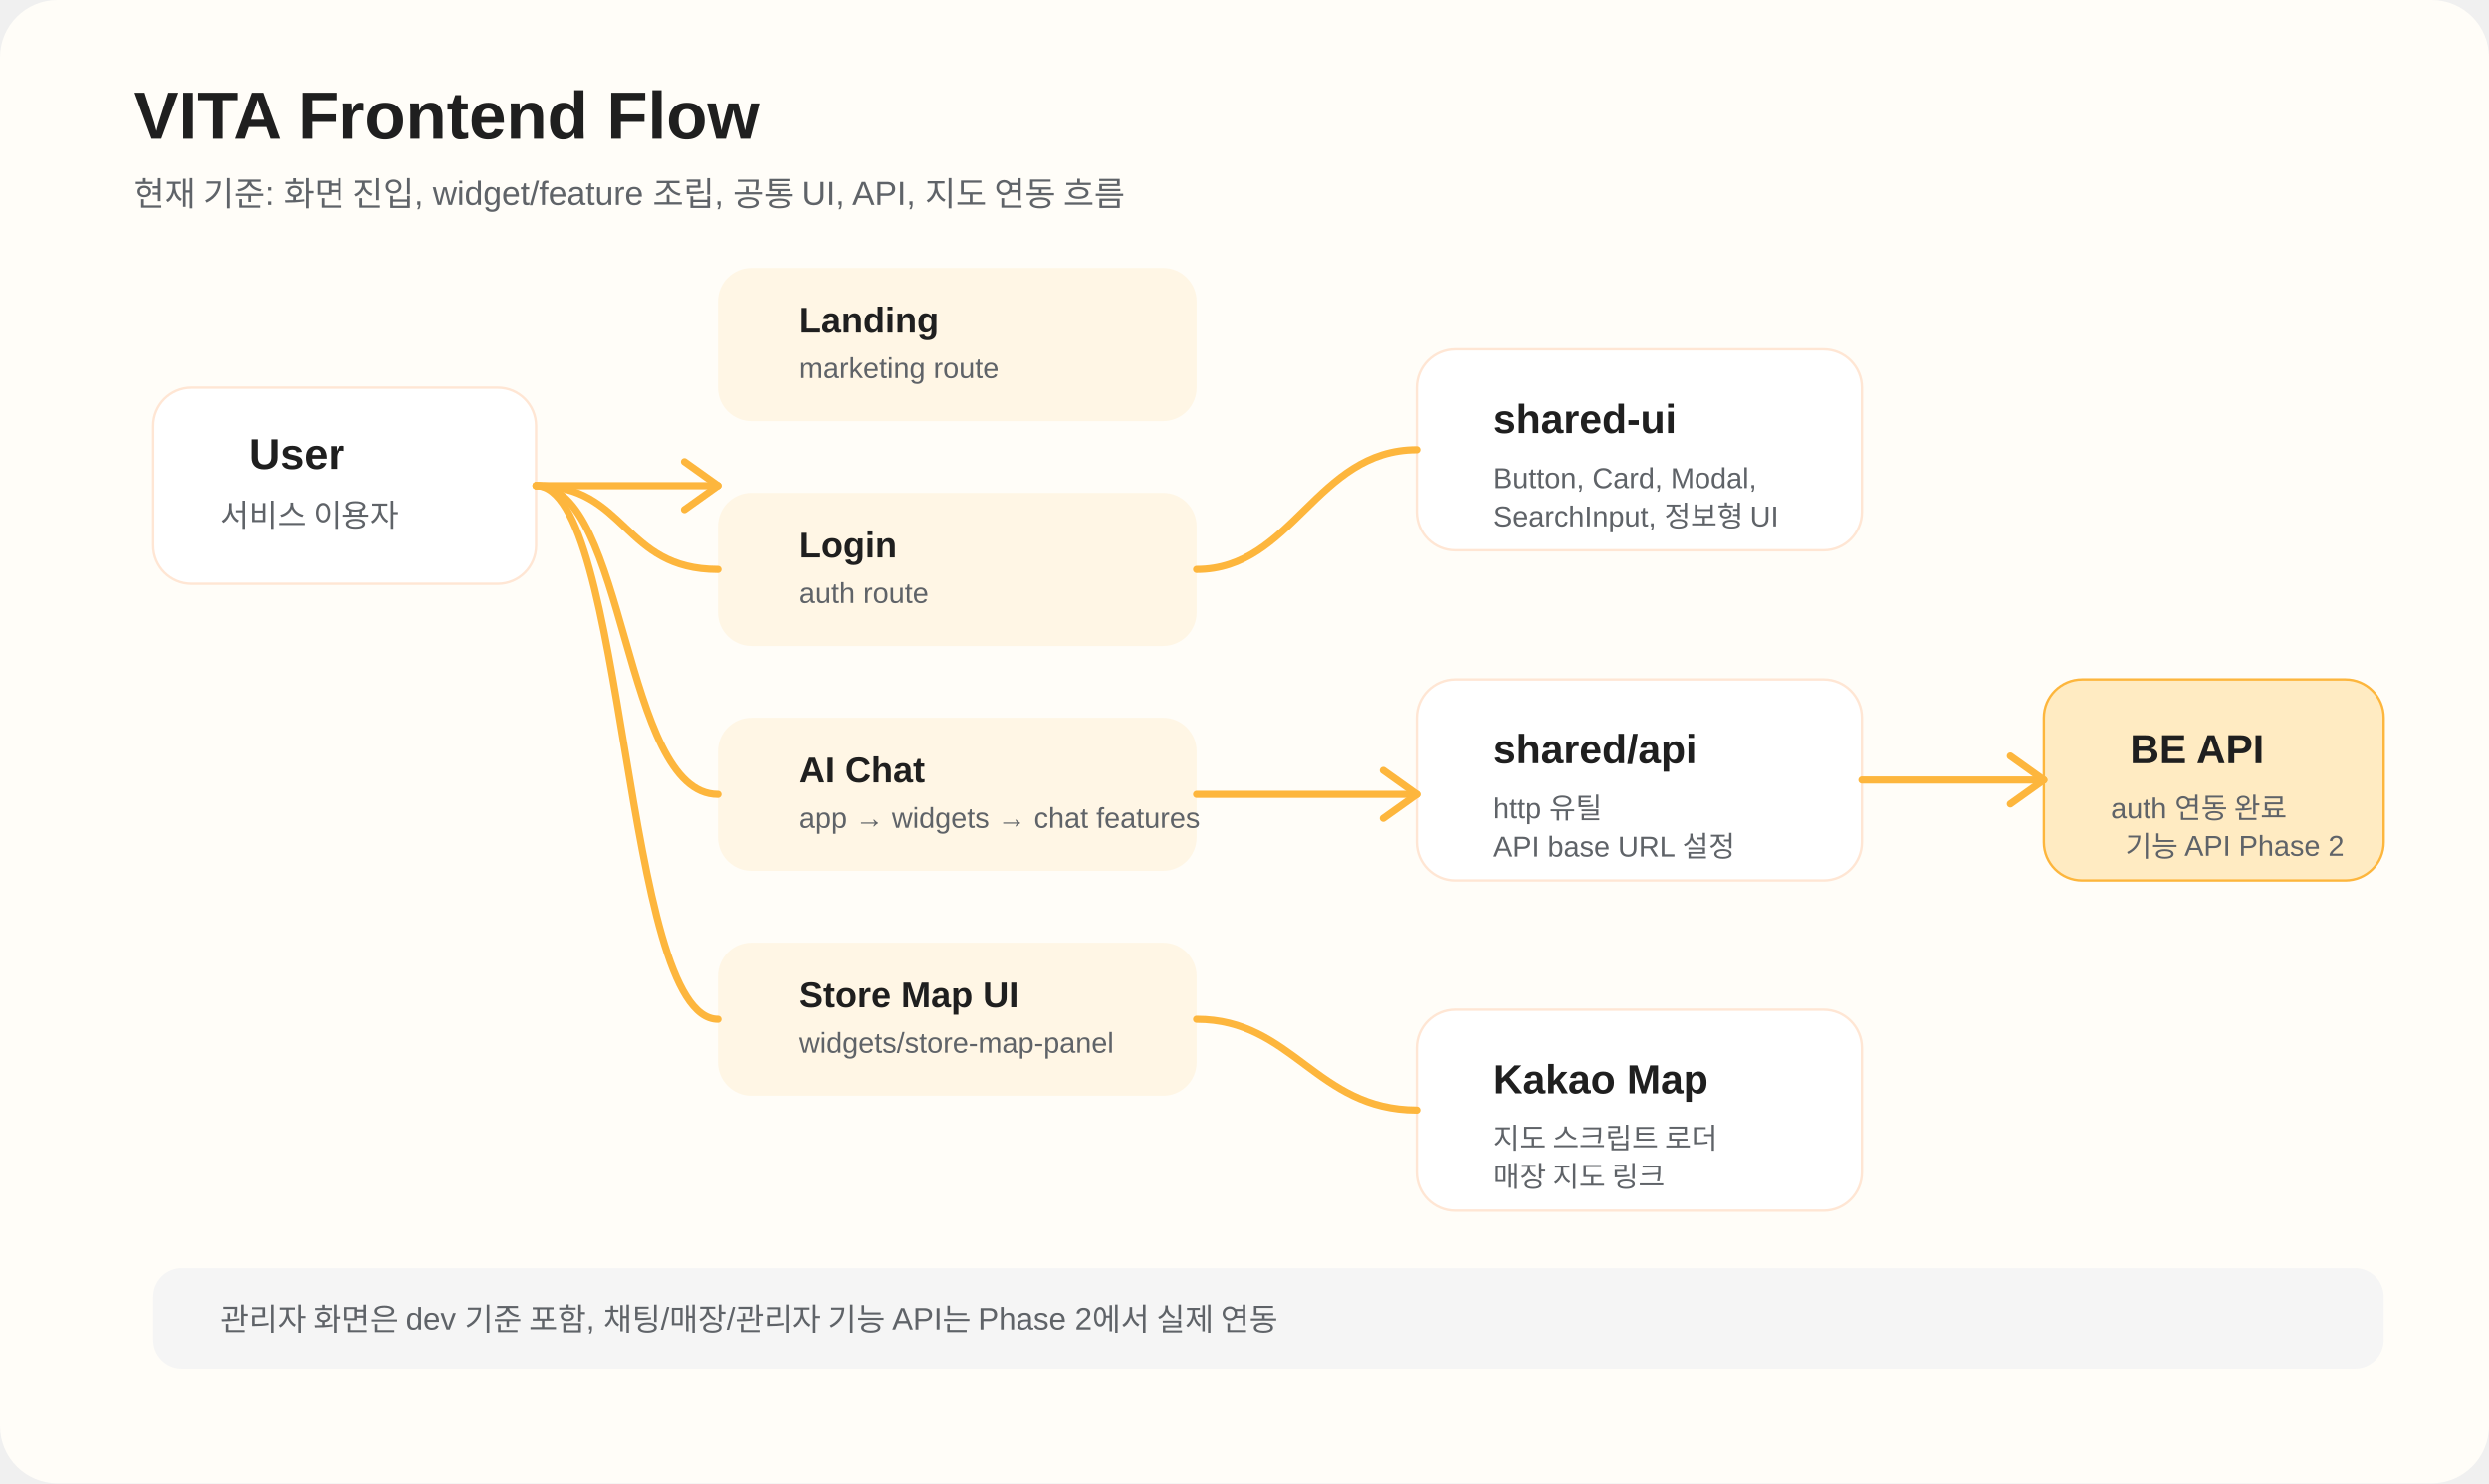
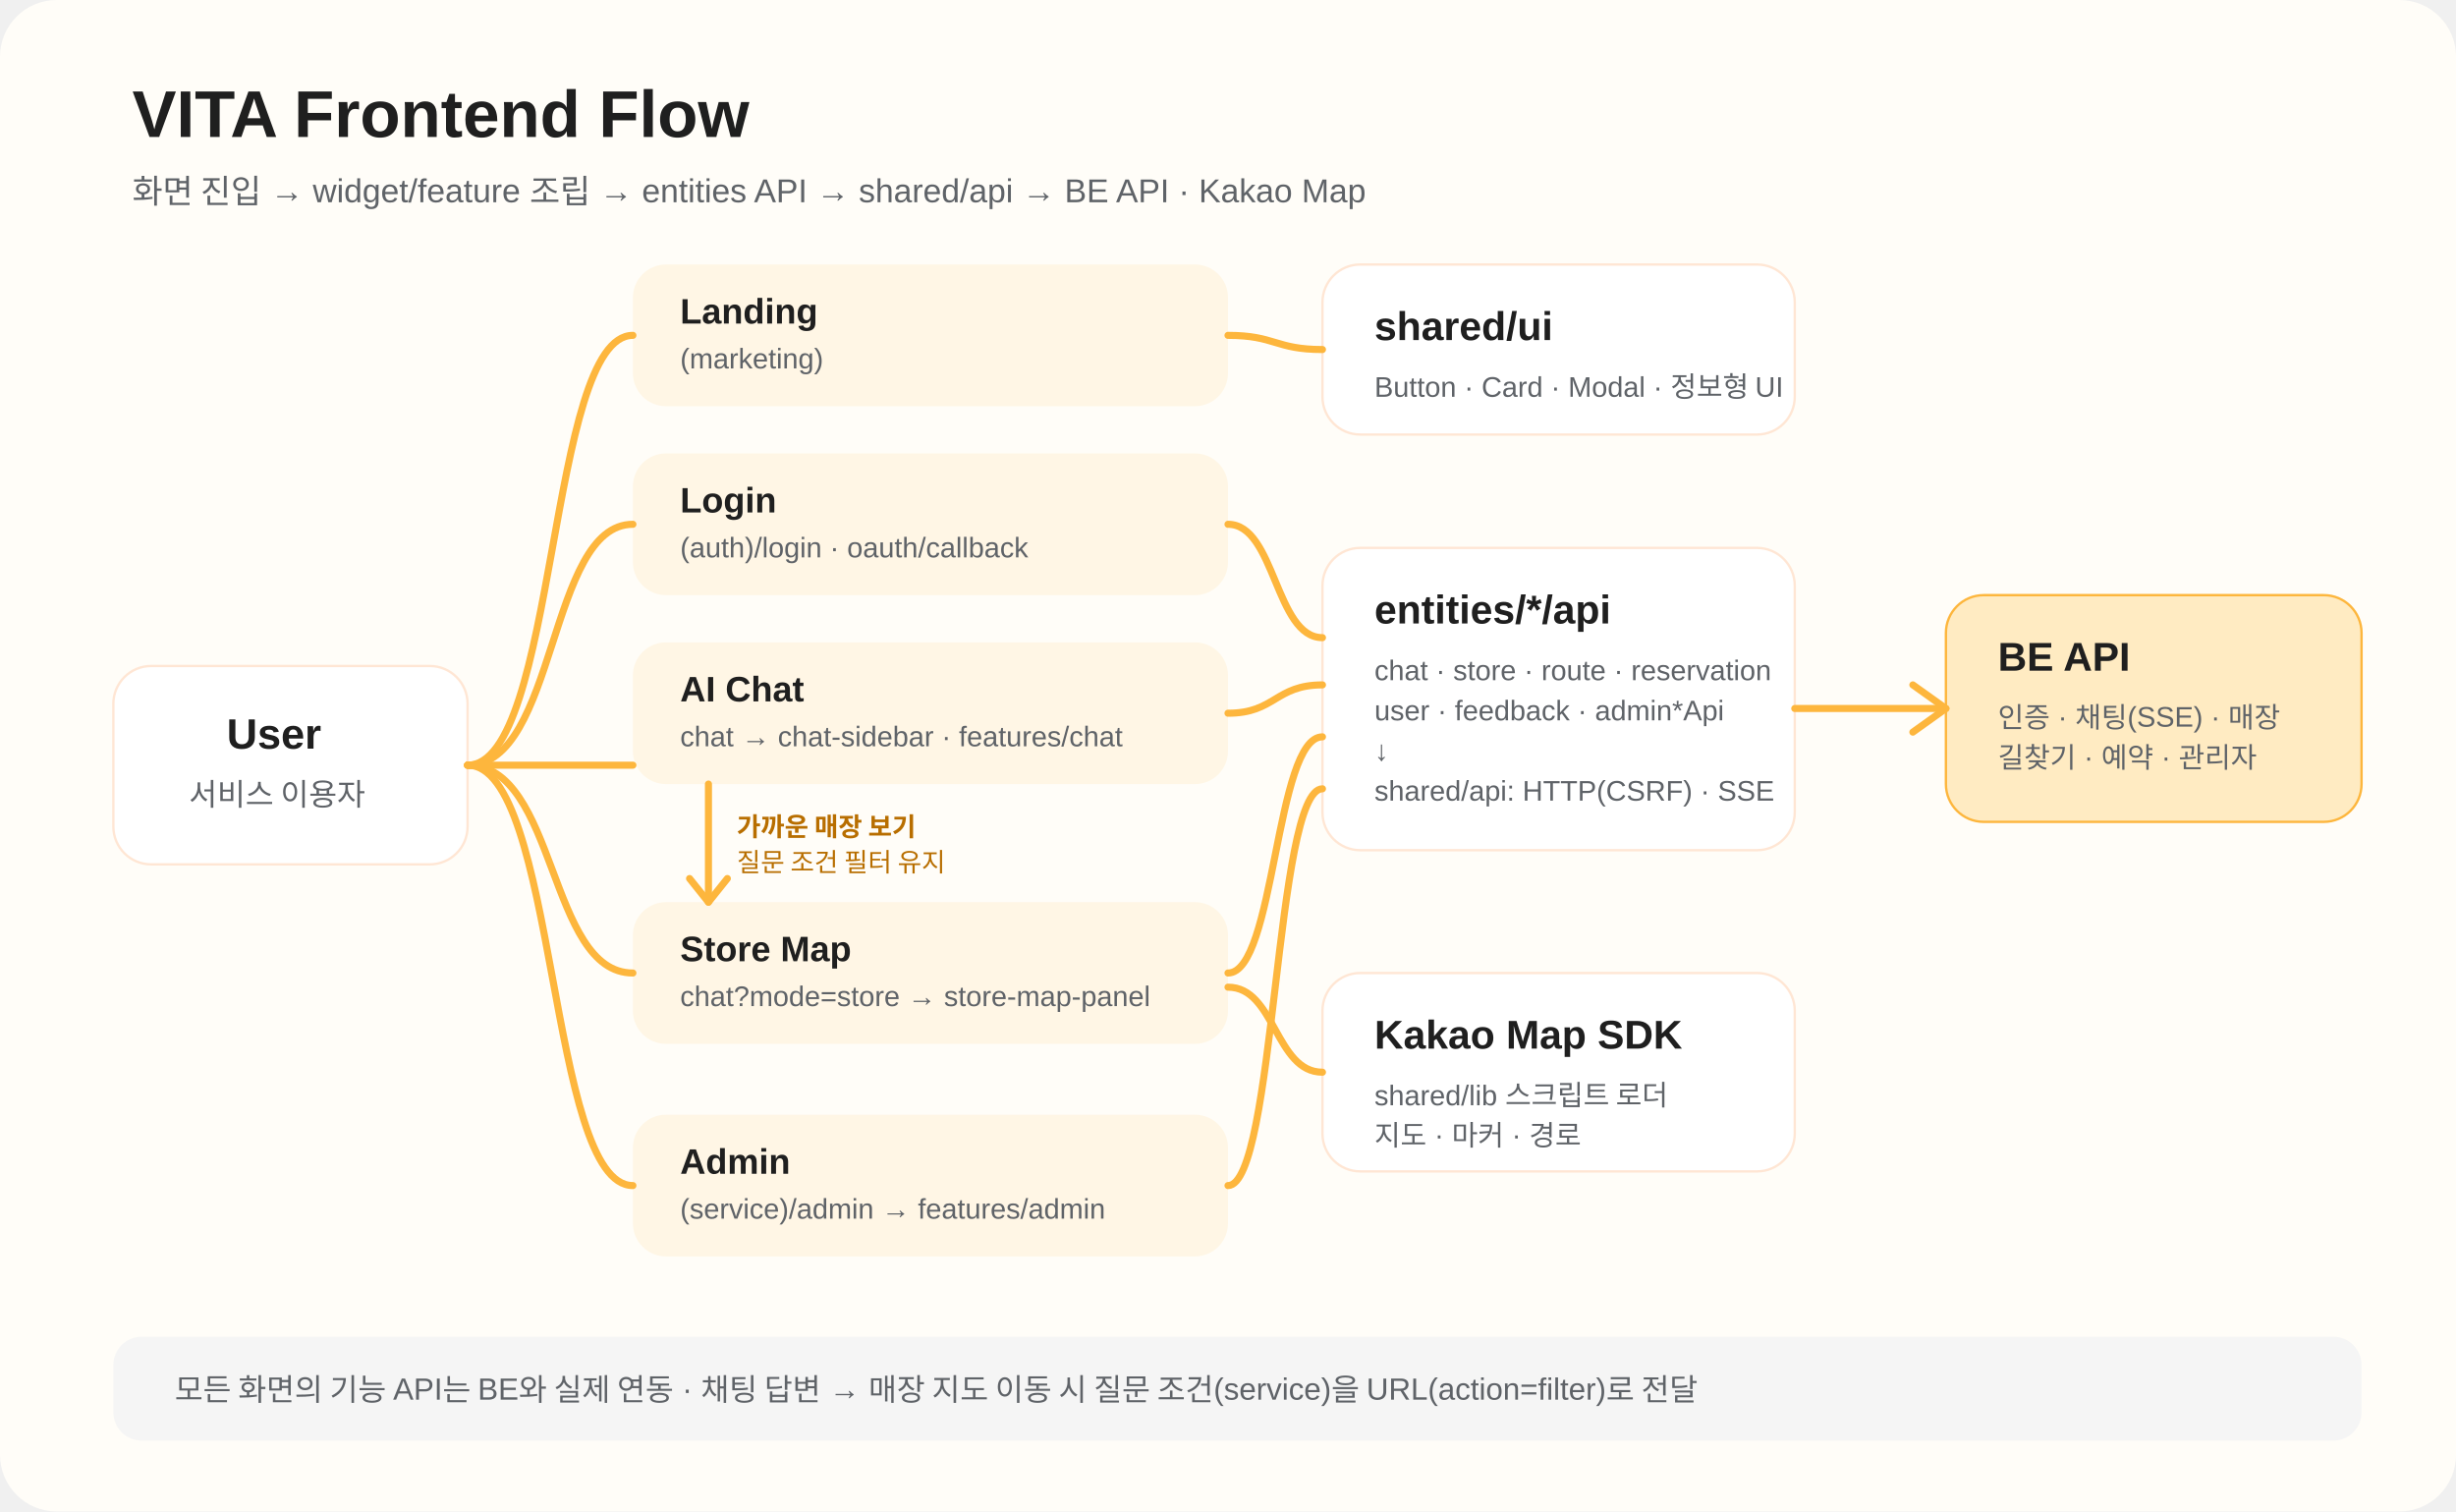
- <svg xmlns="http://www.w3.org/2000/svg" width="1040" height="620" viewBox="0 0 1040 620" fill="none" role="img" aria-labelledby="title desc">
-   <rect width="1040" height="620" rx="24" fill="#FFFDF8" />
+ <svg xmlns="http://www.w3.org/2000/svg" width="1040" height="640" viewBox="0 0 1040 640" fill="none" role="img" aria-labelledby="title desc">
+   <rect width="1040" height="640" rx="24" fill="#FFFDF8" />
  <text x="56" y="58" fill="#1F1F1F" font-family="Arial, sans-serif" font-size="28" font-weight="700">VITA Frontend Flow</text>
-   <text x="56" y="86" fill="#5F6368" font-family="Arial, sans-serif" font-size="14">현재 기준: 화면 진입, widget/feature 조립, 공통 UI, API, 지도 연동 흐름</text>
-   <rect x="64" y="162" width="160" height="82" rx="16" fill="#FFFFFF" stroke="#FFE6D4" />
-   <text x="104" y="196" fill="#1F1F1F" font-family="Arial, sans-serif" font-size="18" font-weight="700">User</text>
-   <text x="92" y="220" fill="#5F6368" font-family="Arial, sans-serif" font-size="13">서비스 이용자</text>
-   <rect x="300" y="112" width="200" height="64" rx="14" fill="#FFF6E5" />
-   <text x="334" y="139" fill="#1F1F1F" font-family="Arial, sans-serif" font-size="15" font-weight="700">Landing</text>
-   <text x="334" y="158" fill="#5F6368" font-family="Arial, sans-serif" font-size="12">marketing route</text>
-   <rect x="300" y="206" width="200" height="64" rx="14" fill="#FFF6E5" />
-   <text x="334" y="233" fill="#1F1F1F" font-family="Arial, sans-serif" font-size="15" font-weight="700">Login</text>
-   <text x="334" y="252" fill="#5F6368" font-family="Arial, sans-serif" font-size="12">auth route</text>
-   <rect x="300" y="300" width="200" height="64" rx="14" fill="#FFF6E5" />
-   <text x="334" y="327" fill="#1F1F1F" font-family="Arial, sans-serif" font-size="15" font-weight="700">AI Chat</text>
-   <text x="334" y="346" fill="#5F6368" font-family="Arial, sans-serif" font-size="12">app → widgets → chat features</text>
-   <rect x="300" y="394" width="200" height="64" rx="14" fill="#FFF6E5" />
-   <text x="334" y="421" fill="#1F1F1F" font-family="Arial, sans-serif" font-size="15" font-weight="700">Store Map UI</text>
-   <text x="334" y="440" fill="#5F6368" font-family="Arial, sans-serif" font-size="12">widgets/store-map-panel</text>
-   <rect x="592" y="146" width="186" height="84" rx="16" fill="#FFFFFF" stroke="#FFE6D4" />
-   <text x="624" y="181" fill="#1F1F1F" font-family="Arial, sans-serif" font-size="17" font-weight="700">shared-ui</text>
-   <text x="624" y="204" fill="#5F6368" font-family="Arial, sans-serif" font-size="12">Button, Card, Modal,</text>
-   <text x="624" y="220" fill="#5F6368" font-family="Arial, sans-serif" font-size="12">SearchInput, 정보형 UI</text>
-   <rect x="592" y="284" width="186" height="84" rx="16" fill="#FFFFFF" stroke="#FFE6D4" />
-   <text x="624" y="319" fill="#1F1F1F" font-family="Arial, sans-serif" font-size="17" font-weight="700">shared/api</text>
-   <text x="624" y="342" fill="#5F6368" font-family="Arial, sans-serif" font-size="12">http 유틸</text>
-   <text x="624" y="358" fill="#5F6368" font-family="Arial, sans-serif" font-size="12">API base URL 설정</text>
-   <rect x="592" y="422" width="186" height="84" rx="16" fill="#FFFFFF" stroke="#FFE6D4" />
-   <text x="624" y="457" fill="#1F1F1F" font-family="Arial, sans-serif" font-size="17" font-weight="700">Kakao Map</text>
-   <text x="624" y="480" fill="#5F6368" font-family="Arial, sans-serif" font-size="12">지도 스크립트 로더</text>
-   <text x="624" y="496" fill="#5F6368" font-family="Arial, sans-serif" font-size="12">매장 지도 링크</text>
-   <rect x="854" y="284" width="142" height="84" rx="16" fill="#FFEBC2" stroke="#FDB63D" />
-   <text x="890" y="319" fill="#1F1F1F" font-family="Arial, sans-serif" font-size="17" font-weight="700">BE API</text>
-   <text x="882" y="342" fill="#5F6368" font-family="Arial, sans-serif" font-size="12">auth 연동 완료</text>
-   <text x="888" y="358" fill="#5F6368" font-family="Arial, sans-serif" font-size="12">기능 API Phase 2</text>
-   <path d="M224 203H300" stroke="#FDB63D" stroke-width="3" stroke-linecap="round" />
-   <path d="M286 193L300 203L286 213" stroke="#FDB63D" stroke-width="3" stroke-linecap="round" stroke-linejoin="round" />
-   <path d="M224 203C262 203 260 238 300 238" stroke="#FDB63D" stroke-width="3" stroke-linecap="round" />
-   <path d="M224 203C262 203 260 332 300 332" stroke="#FDB63D" stroke-width="3" stroke-linecap="round" />
-   <path d="M224 203C262 203 260 426 300 426" stroke="#FDB63D" stroke-width="3" stroke-linecap="round" />
-   <path d="M500 238C540 238 550 188 592 188" stroke="#FDB63D" stroke-width="3" stroke-linecap="round" />
-   <path d="M500 332H592" stroke="#FDB63D" stroke-width="3" stroke-linecap="round" />
-   <path d="M578 322L592 332L578 342" stroke="#FDB63D" stroke-width="3" stroke-linecap="round" stroke-linejoin="round" />
-   <path d="M500 426C540 426 550 464 592 464" stroke="#FDB63D" stroke-width="3" stroke-linecap="round" />
-   <path d="M778 326H854" stroke="#FDB63D" stroke-width="3" stroke-linecap="round" />
-   <path d="M840 316L854 326L840 336" stroke="#FDB63D" stroke-width="3" stroke-linecap="round" stroke-linejoin="round" />
-   <rect x="64" y="530" width="932" height="42" rx="12" fill="#F5F5F5" />
-   <text x="92" y="556" fill="#5F6368" font-family="Arial, sans-serif" font-size="13">관리자 화면은 dev 기준 포함, 채팅/매장/관리자 기능 API는 Phase 2에서 실제 연동</text>
+   <text x="56" y="86" fill="#5F6368" font-family="Arial, sans-serif" font-size="14">화면 진입 → widget/feature 조립 → entities API → shared/api → BE API · Kakao Map</text>
+   <rect x="48" y="282" width="150" height="84" rx="16" fill="#FFFFFF" stroke="#FFE6D4" />
+   <text x="96" y="317" fill="#1F1F1F" font-family="Arial, sans-serif" font-size="18" font-weight="700">User</text>
+   <text x="80" y="341" fill="#5F6368" font-family="Arial, sans-serif" font-size="13">서비스 이용자</text>
+   <rect x="268" y="112" width="252" height="60" rx="14" fill="#FFF6E5" />
+   <text x="288" y="137" fill="#1F1F1F" font-family="Arial, sans-serif" font-size="15" font-weight="700">Landing</text>
+   <text x="288" y="156" fill="#5F6368" font-family="Arial, sans-serif" font-size="12">(marketing)</text>
+   <rect x="268" y="192" width="252" height="60" rx="14" fill="#FFF6E5" />
+   <text x="288" y="217" fill="#1F1F1F" font-family="Arial, sans-serif" font-size="15" font-weight="700">Login</text>
+   <text x="288" y="236" fill="#5F6368" font-family="Arial, sans-serif" font-size="12">(auth)/login · oauth/callback</text>
+   <rect x="268" y="272" width="252" height="60" rx="14" fill="#FFF6E5" />
+   <text x="288" y="297" fill="#1F1F1F" font-family="Arial, sans-serif" font-size="15" font-weight="700">AI Chat</text>
+   <text x="288" y="316" fill="#5F6368" font-family="Arial, sans-serif" font-size="12">chat → chat-sidebar · features/chat</text>
+   <rect x="268" y="382" width="252" height="60" rx="14" fill="#FFF6E5" />
+   <text x="288" y="407" fill="#1F1F1F" font-family="Arial, sans-serif" font-size="15" font-weight="700">Store Map</text>
+   <text x="288" y="426" fill="#5F6368" font-family="Arial, sans-serif" font-size="12">chat?mode=store → store-map-panel</text>
+   <rect x="268" y="472" width="252" height="60" rx="14" fill="#FFF6E5" />
+   <text x="288" y="497" fill="#1F1F1F" font-family="Arial, sans-serif" font-size="15" font-weight="700">Admin</text>
+   <text x="288" y="516" fill="#5F6368" font-family="Arial, sans-serif" font-size="12">(service)/admin → features/admin</text>
+   <path d="M198 324C236 324 232 142 268 142" stroke="#FDB63D" stroke-width="3" stroke-linecap="round" stroke-linejoin="round" />
+   <path d="M198 324C236 324 232 222 268 222" stroke="#FDB63D" stroke-width="3" stroke-linecap="round" stroke-linejoin="round" />
+   <path d="M198 324H268" stroke="#FDB63D" stroke-width="3" stroke-linecap="round" stroke-linejoin="round" />
+   <path d="M198 324C236 324 232 412 268 412" stroke="#FDB63D" stroke-width="3" stroke-linecap="round" stroke-linejoin="round" />
+   <path d="M198 324C236 324 232 502 268 502" stroke="#FDB63D" stroke-width="3" stroke-linecap="round" stroke-linejoin="round" />
+   <path d="M300 332V382" stroke="#FDB63D" stroke-width="3" stroke-linecap="round" stroke-linejoin="round" />
+   <path d="M292 372L300 382L308 372" stroke="#FDB63D" stroke-width="3" stroke-linecap="round" stroke-linejoin="round" />
+   <text x="312" y="354" fill="#B86E00" font-family="Arial, sans-serif" font-size="11" font-weight="700">가까운 매장 보기</text>
+   <text x="312" y="369" fill="#B86E00" font-family="Arial, sans-serif" font-size="11">질문 조건 필터 유지</text>
+   <rect x="560" y="112" width="200" height="72" rx="16" fill="#FFFFFF" stroke="#FFE6D4" />
+   <text x="582" y="144" fill="#1F1F1F" font-family="Arial, sans-serif" font-size="17" font-weight="700">shared/ui</text>
+   <text x="582" y="168" fill="#5F6368" font-family="Arial, sans-serif" font-size="12">Button · Card · Modal · 정보형 UI</text>
+   <rect x="560" y="232" width="200" height="128" rx="16" fill="#FFFFFF" stroke="#FFE6D4" />
+   <text x="582" y="264" fill="#1F1F1F" font-family="Arial, sans-serif" font-size="17" font-weight="700">entities/*/api</text>
+   <text x="582" y="288" fill="#5F6368" font-family="Arial, sans-serif" font-size="12">chat · store · route · reservation</text>
+   <text x="582" y="305" fill="#5F6368" font-family="Arial, sans-serif" font-size="12">user · feedback · admin*Api</text>
+   <text x="582" y="322" fill="#5F6368" font-family="Arial, sans-serif" font-size="12">↓</text>
+   <text x="582" y="339" fill="#5F6368" font-family="Arial, sans-serif" font-size="12">shared/api: HTTP(CSRF) · SSE</text>
+   <rect x="560" y="412" width="200" height="84" rx="16" fill="#FFFFFF" stroke="#FFE6D4" />
+   <text x="582" y="444" fill="#1F1F1F" font-family="Arial, sans-serif" font-size="17" font-weight="700">Kakao Map SDK</text>
+   <text x="582" y="468" fill="#5F6368" font-family="Arial, sans-serif" font-size="12">shared/lib 스크립트 로더</text>
+   <text x="582" y="485" fill="#5F6368" font-family="Arial, sans-serif" font-size="12">지도 · 마커 · 경로</text>
+   <rect x="824" y="252" width="176" height="96" rx="16" fill="#FFEBC2" stroke="#FDB63D" />
+   <text x="846" y="284" fill="#1F1F1F" font-family="Arial, sans-serif" font-size="17" font-weight="700">BE API</text>
+   <text x="846" y="308" fill="#5F6368" font-family="Arial, sans-serif" font-size="12">인증 · 채팅(SSE) · 매장</text>
+   <text x="846" y="325" fill="#5F6368" font-family="Arial, sans-serif" font-size="12">길찾기 · 예약 · 관리자</text>
+   <path d="M520 142C540 142 540 148 560 148" stroke="#FDB63D" stroke-width="3" stroke-linecap="round" stroke-linejoin="round" />
+   <path d="M520 222C540 222 540 270 560 270" stroke="#FDB63D" stroke-width="3" stroke-linecap="round" stroke-linejoin="round" />
+   <path d="M520 302C540 302 540 290 560 290" stroke="#FDB63D" stroke-width="3" stroke-linecap="round" stroke-linejoin="round" />
+   <path d="M520 412C540 412 540 312 560 312" stroke="#FDB63D" stroke-width="3" stroke-linecap="round" stroke-linejoin="round" />
+   <path d="M520 502C540 502 540 334 560 334" stroke="#FDB63D" stroke-width="3" stroke-linecap="round" stroke-linejoin="round" />
+   <path d="M520 418C540 418 540 454 560 454" stroke="#FDB63D" stroke-width="3" stroke-linecap="round" stroke-linejoin="round" />
+   <path d="M760 300H824" stroke="#FDB63D" stroke-width="3" stroke-linecap="round" stroke-linejoin="round" />
+   <path d="M810 290L824 300L810 310" stroke="#FDB63D" stroke-width="3" stroke-linecap="round" stroke-linejoin="round" />
+   <rect x="48" y="566" width="952" height="44" rx="12" fill="#F5F5F5" />
+   <text x="74" y="593" fill="#5F6368" font-family="Arial, sans-serif" font-size="13">모든 화면의 기능 API는 BE와 실제 연동 · 채팅 답변 → 매장 지도 이동 시 질문 조건(service)을 URL(action=filter)로 전달</text>
</svg>
